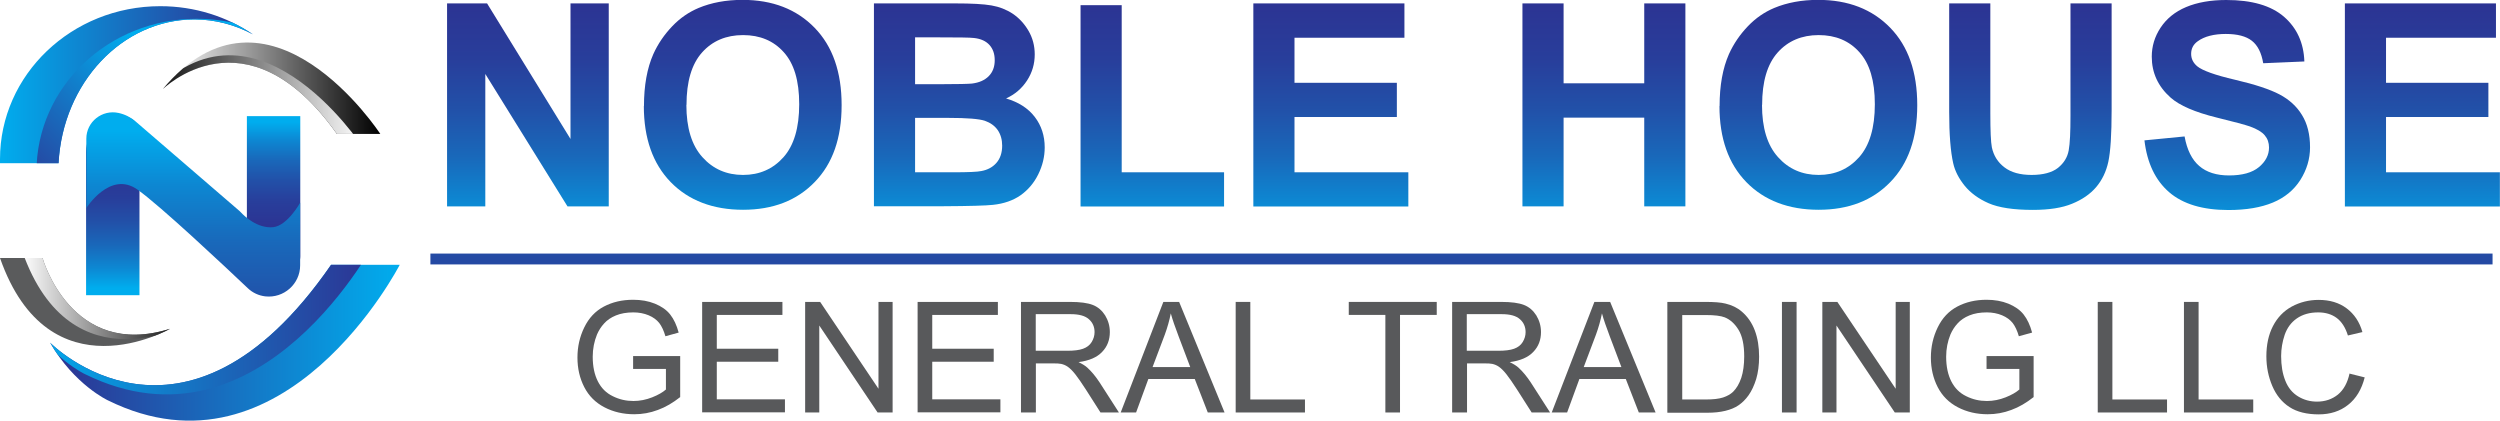
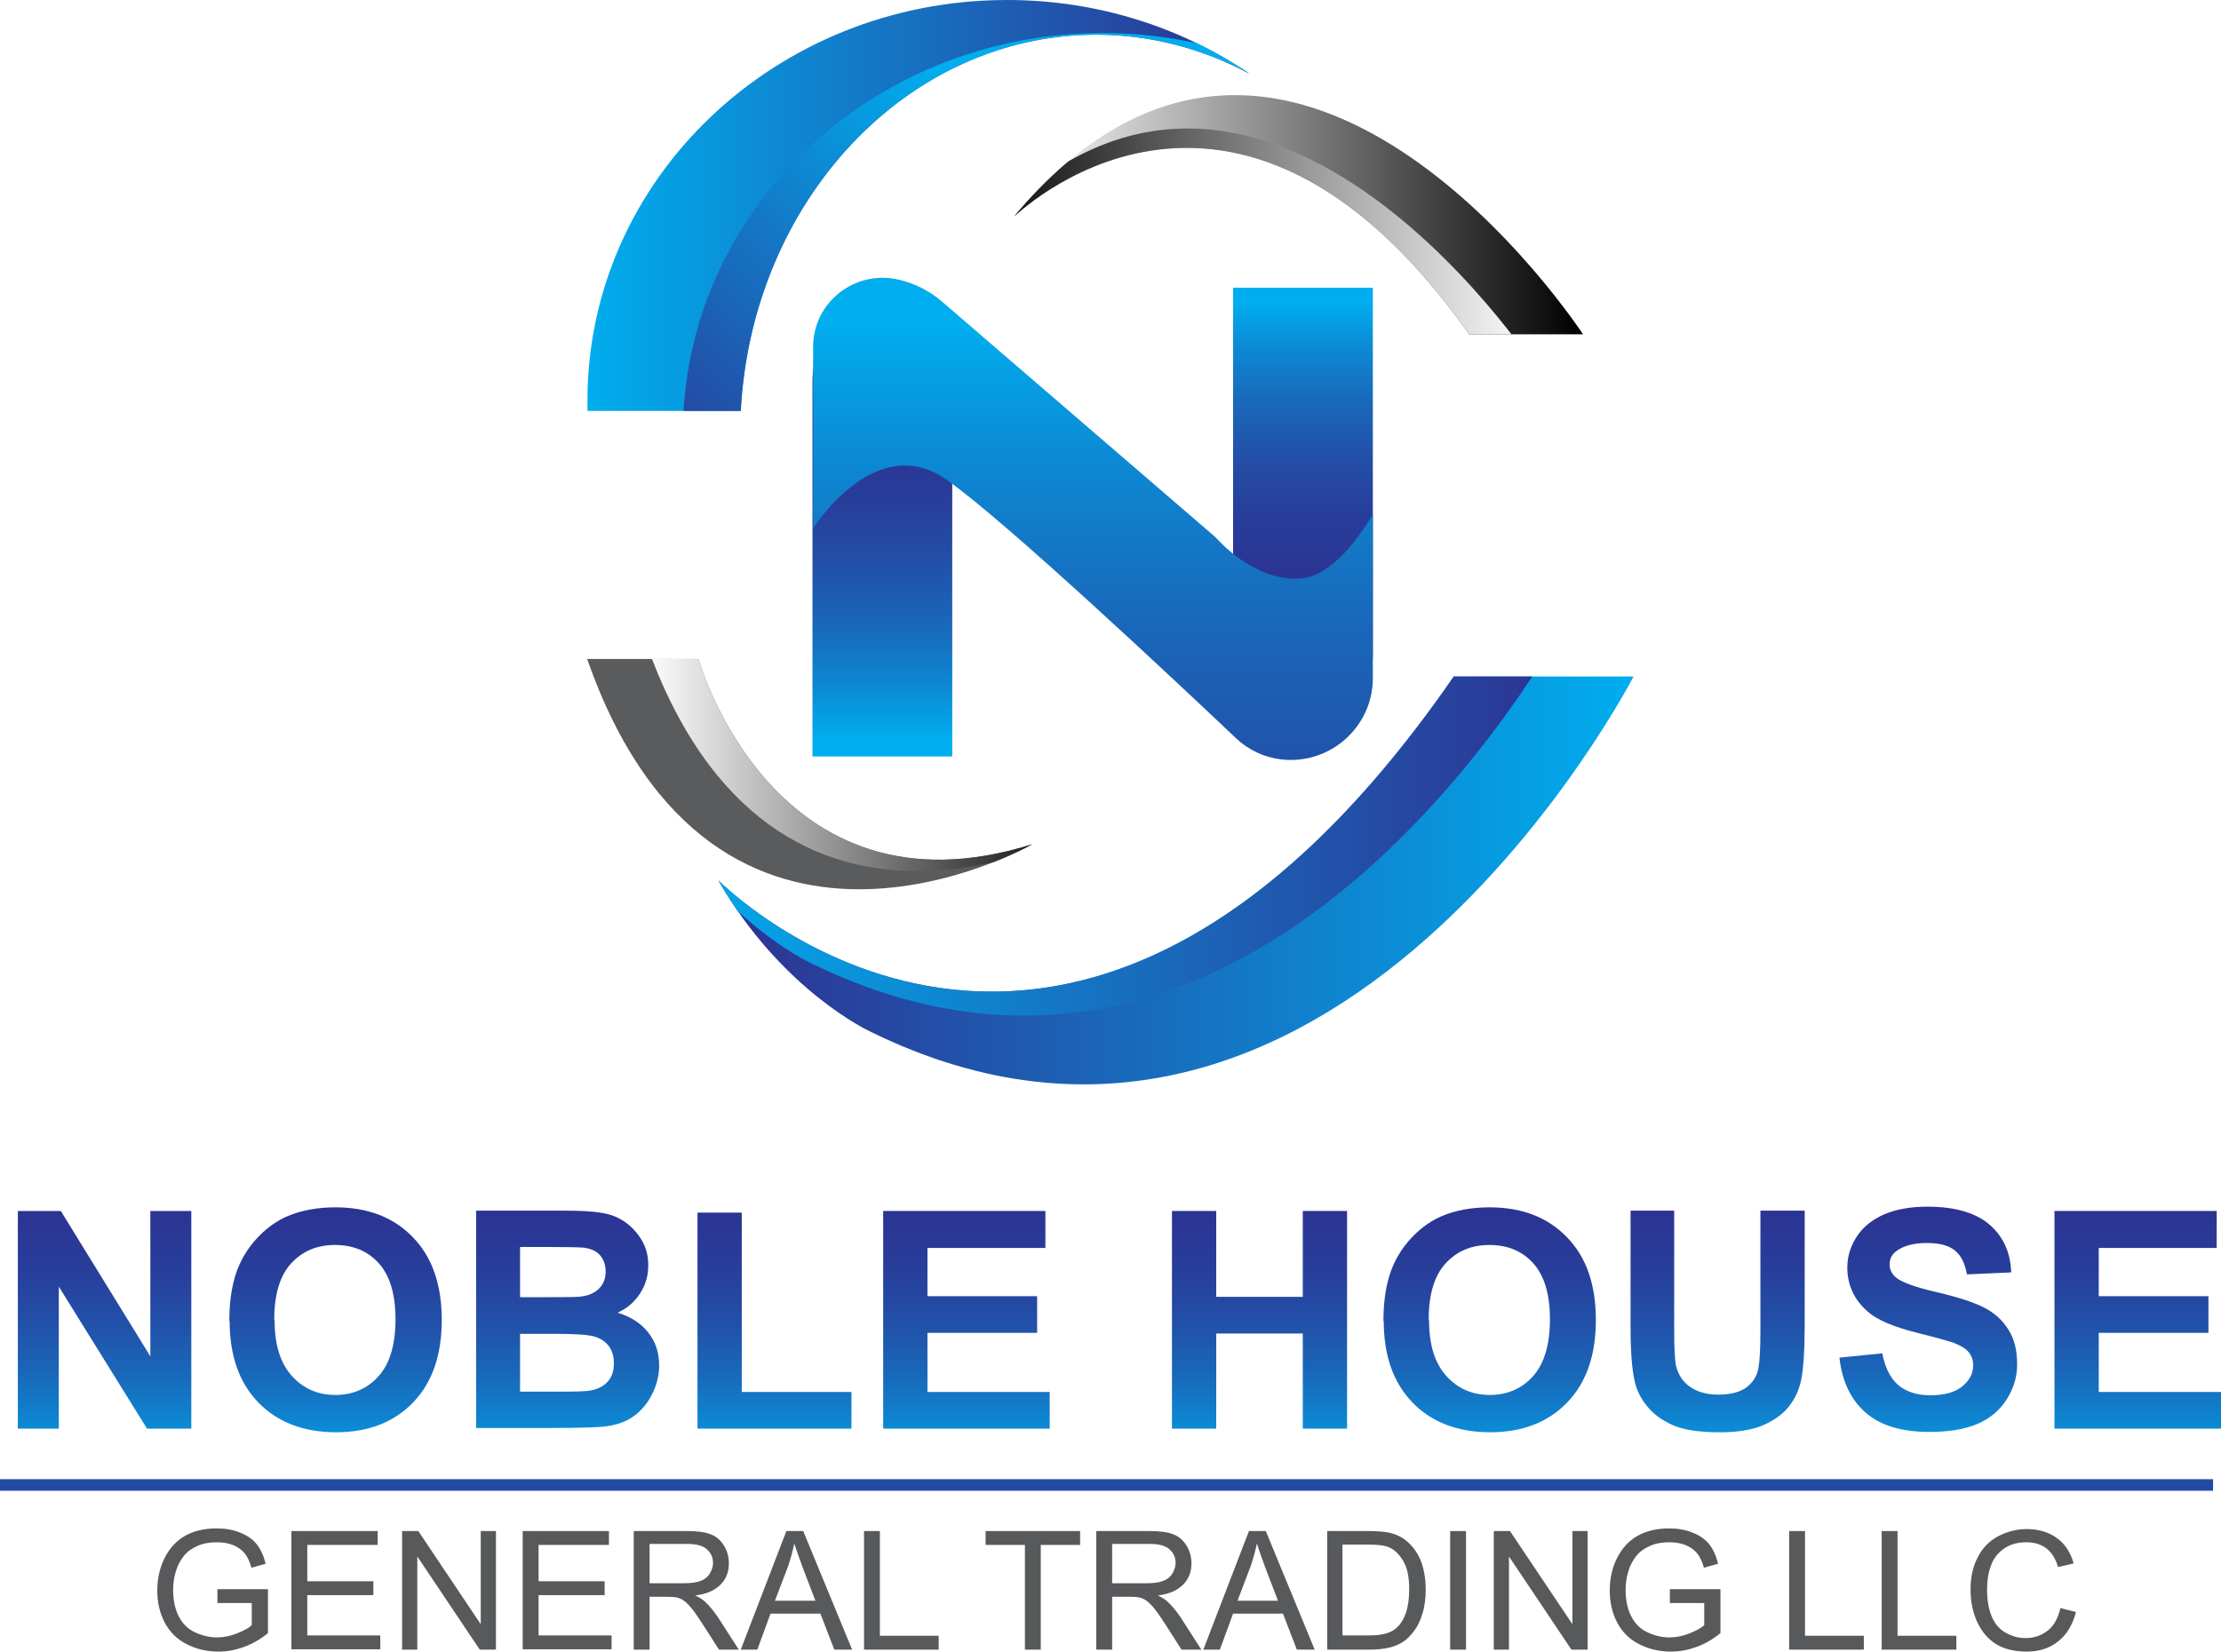
- <svg xmlns="http://www.w3.org/2000/svg" xmlns:xlink="http://www.w3.org/1999/xlink" id="a" viewBox="0 0 198.07 33.32">
+ <svg xmlns="http://www.w3.org/2000/svg" xmlns:xlink="http://www.w3.org/1999/xlink" id="a" viewBox="0 0 67.22 50">
  <defs>
    <style>.aa{clip-path:url(#i);}.ab{clip-path:url(#k);}.ac{fill:url(#w);}.ad{fill:url(#t);}.ae{clip-path:url(#f);}.af{fill:url(#d);}.ag{fill:url(#l);}.ah{fill:url(#h);}.ai{fill:url(#o);}.aj{fill:url(#j);}.ak{fill:none;}.al{fill:url(#g);}.am{fill:url(#z);}.an{fill:url(#q);}.ao{fill:url(#m);}.ap{fill:url(#e);}.aq{fill:url(#v);}.ar{fill:url(#x);}.as{fill:url(#p);}.at{fill:url(#y);}.au{fill:#58595b;}.av{fill:url(#b);}.aw{fill:url(#r);}.ax{fill:#5a5b5c;}.ay{fill:url(#n);}.az{fill:url(#u);}.ba{clip-path:url(#c);}.bb{fill:url(#s);}</style>
-     <linearGradient id="b" x1="2356.77" y1="6.71" x2="2376.82" y2="6.71" gradientTransform="translate(2376.82) rotate(-180) scale(1 -1)" gradientUnits="userSpaceOnUse">
+     <linearGradient id="b" x1="2306.21" y1="6.22" x2="2326.26" y2="6.22" gradientTransform="translate(2344.03) rotate(-180) scale(1 -1)" gradientUnits="userSpaceOnUse">
      <stop offset="0" stop-color="#2e3191" />
      <stop offset="1" stop-color="#00adee" />
    </linearGradient>
    <clipPath id="c">
-       <path class="av" d="M4.64,12.93H0C0,12.82,0,12.71,0,12.61,0,5.92,5.68.49,12.7.49c2.74,0,5.28.83,7.35,2.24-1.41-.76-2.99-1.19-4.65-1.19-5.73,0-10.42,5.03-10.76,11.38Z" />
+       <path class="av" d="M22.41,12.44h-4.63c0-.11,0-.21,0-.32,0-6.69,5.68-12.12,12.7-12.12,2.74,0,5.28.83,7.35,2.24-1.41-.76-2.99-1.19-4.65-1.19-5.73,0-10.42,5.03-10.76,11.38Z" />
    </clipPath>
-     <linearGradient id="d" x1="2374.42" y1="17.16" x2="2363.21" y2="5.58" xlink:href="#b" />
-     <linearGradient id="e" x1="2346.69" y1="6.99" x2="2363.95" y2="6.99" gradientTransform="translate(2376.82) rotate(-180) scale(1 -1)" gradientUnits="userSpaceOnUse">
+     <linearGradient id="d" x1="2323.86" y1="16.67" x2="2312.65" y2="5.09" xlink:href="#b" />
+     <linearGradient id="e" x1="2296.13" y1="6.5" x2="2313.4" y2="6.5" gradientTransform="translate(2344.03) rotate(-180) scale(1 -1)" gradientUnits="userSpaceOnUse">
      <stop offset="0" stop-color="#000" />
      <stop offset="1" stop-color="#fff" />
    </linearGradient>
    <clipPath id="f">
-       <path class="ap" d="M30.13,10.61S21.25-3,12.86,7.1c0,0,6.62-6.64,13.83,3.51h3.44Z" />
+       <path class="ap" d="M47.91,10.12s-8.88-13.61-17.27-3.51c0,0,6.62-6.64,13.83,3.51h3.44Z" />
    </clipPath>
-     <linearGradient id="g" x1="2348.11" y1="8" x2="2365.38" y2="8" gradientTransform="translate(2376.82) rotate(-180) scale(1 -1)" gradientUnits="userSpaceOnUse">
+     <linearGradient id="g" x1="2297.55" y1="7.51" x2="2314.82" y2="7.51" gradientTransform="translate(2344.03) rotate(-180) scale(1 -1)" gradientUnits="userSpaceOnUse">
      <stop offset="0" stop-color="#fff" />
      <stop offset="1" stop-color="#000" />
    </linearGradient>
-     <linearGradient id="h" x1="3.97" y1="27.15" x2="31.67" y2="27.15" gradientTransform="matrix(1,0,0,1,0,0)" xlink:href="#b" />
+     <linearGradient id="h" x1="21.74" y1="26.66" x2="49.44" y2="26.66" gradientTransform="matrix(1,0,0,1,0,0)" xlink:href="#b" />
    <clipPath id="i">
-       <path class="ak" d="M26.23,20.98h5.44s-9.09,17.66-23.12,10.74c0,0-2.66-1.23-4.58-4.57,0,0,10.57,10.76,22.26-6.17Z" />
+       <path class="ak" d="M44,20.48h5.44s-9.09,17.66-23.12,10.74c0,0-2.66-1.23-4.58-4.57,0,0,10.57,10.76,22.26-6.17Z" />
    </clipPath>
-     <linearGradient id="j" x1="2.16" y1="25.07" x2="29.86" y2="25.07" gradientUnits="userSpaceOnUse">
+     <linearGradient id="j" x1="19.93" y1="24.58" x2="47.63" y2="24.58" gradientUnits="userSpaceOnUse">
      <stop offset="0" stop-color="#00adee" />
      <stop offset="1" stop-color="#2e3191" />
    </linearGradient>
    <clipPath id="k">
-       <path class="ax" d="M0,20.44h3.37s2.26,8.07,10.1,5.61C13.47,26.05,3.89,31.55,0,20.44Z" />
+       <path class="ax" d="M17.77,19.95h3.37s2.26,8.07,10.1,5.61c0,0-9.58,5.5-13.47-5.61Z" />
    </clipPath>
-     <linearGradient id="l" x1="1.76" y1="23.38" x2="15.23" y2="23.38" gradientTransform="matrix(1,0,0,1,0,0)" xlink:href="#g" />
-     <linearGradient id="m" x1="8.95" y1="22.84" x2="8.95" y2="11.11" gradientUnits="userSpaceOnUse">
+     <linearGradient id="l" x1="19.53" y1="22.89" x2="33" y2="22.89" gradientTransform="matrix(1,0,0,1,0,0)" xlink:href="#g" />
+     <linearGradient id="m" x1="26.72" y1="22.35" x2="26.72" y2="10.62" gradientUnits="userSpaceOnUse">
      <stop offset="0" stop-color="#00adee" />
      <stop offset=".14" stop-color="#0d87d2" />
      <stop offset=".29" stop-color="#1968ba" />
      <stop offset=".45" stop-color="#2250a8" />
      <stop offset=".61" stop-color="#283e9b" />
      <stop offset=".79" stop-color="#2c3493" />
      <stop offset="1" stop-color="#2e3191" />
    </linearGradient>
-     <linearGradient id="n" x1="2505.27" y1="-75.45" x2="2505.27" y2="-85.76" gradientTransform="translate(-2483.61 96.65)" xlink:href="#m" />
-     <linearGradient id="o" x1="15.3" y1="10.37" x2="15.3" y2="41.06" xlink:href="#m" />
-     <linearGradient id="p" x1="41.83" y1="19.35" x2="41.83" y2="-4.72" xlink:href="#m" />
-     <linearGradient id="q" x1="58.85" y1="19.35" x2="58.85" y2="-4.72" xlink:href="#m" />
-     <linearGradient id="r" x1="76" y1="19.35" x2="76" y2="-4.72" xlink:href="#m" />
-     <linearGradient id="s" x1="91.29" y1="19.35" x2="91.29" y2="-4.72" xlink:href="#m" />
-     <linearGradient id="t" x1="105.44" y1="19.35" x2="105.44" y2="-4.72" xlink:href="#m" />
-     <linearGradient id="u" x1="127.08" y1="19.35" x2="127.08" y2="-4.72" xlink:href="#m" />
-     <linearGradient id="v" x1="144.07" y1="19.35" x2="144.07" y2="-4.72" xlink:href="#m" />
-     <linearGradient id="w" x1="160.86" y1="19.35" x2="160.86" y2="-4.72" xlink:href="#m" />
-     <linearGradient id="x" x1="176.48" y1="19.35" x2="176.48" y2="-4.72" xlink:href="#m" />
-     <linearGradient id="y" x1="191.92" y1="19.35" x2="191.92" y2="-4.72" xlink:href="#m" />
-     <linearGradient id="z" x1="115.79" y1="3.25" x2="115.79" y2="37.43" xlink:href="#m" />
+     <linearGradient id="n" x1="2454.72" y1="-58.77" x2="2454.72" y2="-69.08" gradientTransform="translate(-2415.28 79.48)" xlink:href="#m" />
+     <linearGradient id="o" x1="33.08" y1="9.88" x2="33.08" y2="40.57" xlink:href="#m" />
+     <linearGradient id="p" x1="3.17" y1="44.48" x2="3.17" y2="34.6" xlink:href="#m" />
+     <linearGradient id="q" x1="10.15" y1="44.48" x2="10.15" y2="34.6" xlink:href="#m" />
+     <linearGradient id="r" x1="17.18" y1="44.48" x2="17.18" y2="34.6" xlink:href="#m" />
+     <linearGradient id="s" x1="23.44" y1="44.48" x2="23.44" y2="34.6" xlink:href="#m" />
+     <linearGradient id="t" x1="29.24" y1="44.48" x2="29.24" y2="34.6" xlink:href="#m" />
+     <linearGradient id="u" x1="38.11" y1="44.48" x2="38.11" y2="34.6" xlink:href="#m" />
+     <linearGradient id="v" x1="45.08" y1="44.48" x2="45.08" y2="34.6" xlink:href="#m" />
+     <linearGradient id="w" x1="51.97" y1="44.48" x2="51.97" y2="34.6" xlink:href="#m" />
+     <linearGradient id="x" x1="58.37" y1="44.48" x2="58.37" y2="34.6" xlink:href="#m" />
+     <linearGradient id="y" x1="64.7" y1="44.48" x2="64.7" y2="34.6" xlink:href="#m" />
+     <linearGradient id="z" x1="33.49" y1="37.87" x2="33.49" y2="51.88" xlink:href="#m" />
  </defs>
-   <path class="av" d="M4.64,12.93H0C0,12.82,0,12.71,0,12.61,0,5.92,5.68.49,12.7.49c2.74,0,5.28.83,7.35,2.24-1.41-.76-2.99-1.19-4.65-1.19-5.73,0-10.42,5.03-10.76,11.38Z" />
+   <path class="av" d="M22.41,12.44h-4.63c0-.11,0-.21,0-.32,0-6.69,5.68-12.12,12.7-12.12,2.74,0,5.28.83,7.35,2.24-1.41-.76-2.99-1.19-4.65-1.19-5.73,0-10.42,5.03-10.76,11.38Z" />
  <g class="ba">
-     <path class="af" d="M7.52,13.93H2.89c0-.11,0-.21,0-.32,0-6.69,5.68-12.12,12.7-12.12,2.74,0,5.28.83,7.35,2.24-1.41-.76-2.99-1.19-4.65-1.19-5.73,0-10.42,5.03-10.76,11.38Z" />
+     <path class="af" d="M25.3,13.44h-4.63c0-.11,0-.21,0-.32,0-6.69,5.68-12.12,12.7-12.12,2.74,0,5.28.83,7.35,2.24-1.41-.76-2.99-1.19-4.65-1.19-5.73,0-10.42,5.03-10.76,11.38Z" />
  </g>
-   <path class="ap" d="M30.13,10.61S21.25-3,12.86,7.1c0,0,6.62-6.64,13.83,3.51h3.44Z" />
+   <path class="ap" d="M47.91,10.12s-8.88-13.61-17.27-3.51c0,0,6.62-6.64,13.83,3.51h3.44Z" />
  <g class="ae">
-     <path class="al" d="M28.71,11.62S19.83-1.99,11.44,8.11c0,0,6.62-6.64,13.83,3.51h3.44Z" />
+     <path class="al" d="M46.48,11.13s-8.88-13.61-17.27-3.51c0,0,6.62-6.64,13.83,3.51h3.44Z" />
  </g>
-   <path class="ah" d="M26.23,20.98h5.44s-9.09,17.66-23.12,10.74c0,0-2.66-1.23-4.58-4.57,0,0,10.57,10.76,22.26-6.17Z" />
+   <path class="ah" d="M44,20.48h5.44s-9.09,17.66-23.12,10.74c0,0-2.66-1.23-4.58-4.57,0,0,10.57,10.76,22.26-6.17Z" />
  <g class="aa">
-     <path class="aj" d="M24.41,18.9h5.44s-9.09,17.66-23.12,10.74c0,0-2.66-1.23-4.58-4.57,0,0,10.57,10.76,22.26-6.17Z" />
+     <path class="aj" d="M42.19,18.4h5.44s-9.09,17.66-23.12,10.74c0,0-2.66-1.23-4.58-4.57,0,0,10.57,10.76,22.26-6.17Z" />
  </g>
-   <path class="ax" d="M0,20.44h3.37s2.26,8.07,10.1,5.61C13.47,26.05,3.89,31.55,0,20.44Z" />
+   <path class="ax" d="M17.77,19.95h3.37s2.26,8.07,10.1,5.61c0,0-9.58,5.5-13.47-5.61Z" />
  <g class="ab">
-     <path class="ag" d="M1.76,19.9h3.37s2.26,8.07,10.1,5.61c0,0-9.58,5.5-13.47-5.61Z" />
+     <path class="ag" d="M19.53,19.4h3.37s2.26,8.07,10.1,5.61c0,0-9.58,5.5-13.47-5.61Z" />
  </g>
-   <path class="ao" d="M9.68,9.2h0c.76,0,1.37.62,1.37,1.37v12.82h-4.23v-11.34c0-1.57,1.28-2.85,2.85-2.85Z" />
-   <path class="ay" d="M20.92,9.2h1.48c.76,0,1.37.62,1.37,1.37v11.11h-4.23v-11.11c0-.76.62-1.37,1.37-1.37Z" transform="translate(43.33 30.88) rotate(180)" />
-   <path class="ai" d="M6.83,16.5s1.89-3.02,4.06-1.48c1.8,1.27,7.01,6.17,8.75,7.82.38.36.86.58,1.37.64h0c1.47.17,2.77-.98,2.77-2.46v-.24s0-4.72,0-4.72c0,0-1,1.82-2.14,1.94-1.24.12-2.28-.88-2.52-1.14-.05-.05-.09-.09-.14-.14l-8.24-7.1c-.38-.33-.84-.56-1.34-.67h0c-1.31-.29-2.56.7-2.56,2.04v5.53Z" />
-   <path class="as" d="M35.42,16.36V.27h3.17l6.61,10.74V.27h3.03v16.08h-3.27l-6.51-10.49v10.49h-3.03Z" />
-   <path class="an" d="M51.02,8.41c0-1.64.25-3.01.74-4.12.37-.82.87-1.55,1.5-2.21s1.33-1.13,2.09-1.45c1.01-.42,2.17-.64,3.48-.64,2.38,0,4.28.74,5.71,2.21,1.43,1.47,2.14,3.51,2.14,6.13s-.71,4.63-2.13,6.09c-1.42,1.47-3.31,2.2-5.68,2.2s-4.31-.73-5.73-2.19c-1.42-1.46-2.13-3.47-2.13-6.03ZM54.38,8.31c0,1.82.42,3.2,1.27,4.14.84.94,1.92,1.41,3.22,1.41s2.37-.47,3.2-1.4c.83-.93,1.25-2.33,1.25-4.2s-.41-3.22-1.22-4.12c-.81-.91-1.89-1.36-3.23-1.36s-2.43.46-3.25,1.38-1.23,2.3-1.23,4.15Z" />
-   <path class="aw" d="M69.24.27h6.45c1.28,0,2.23.05,2.86.16.63.11,1.19.33,1.69.66.5.34.91.78,1.24,1.34s.5,1.19.5,1.88c0,.75-.2,1.44-.61,2.07-.41.63-.96,1.1-1.66,1.42.98.29,1.74.77,2.27,1.46.53.69.79,1.5.79,2.42,0,.73-.17,1.44-.51,2.13-.34.69-.81,1.24-1.4,1.66-.59.41-1.32.67-2.19.76-.54.06-1.85.1-3.93.11h-5.5V.27ZM72.5,2.95v3.72h2.14c1.27,0,2.06-.02,2.37-.05.56-.07,1-.26,1.32-.58.32-.32.48-.74.48-1.26s-.14-.9-.41-1.21c-.28-.31-.68-.5-1.23-.56-.32-.04-1.25-.05-2.79-.05h-1.87ZM72.5,9.35v4.3h3.02c1.17,0,1.92-.03,2.24-.1.48-.09.88-.3,1.18-.64s.46-.8.46-1.37c0-.48-.12-.89-.35-1.23-.24-.34-.57-.58-1.02-.74-.44-.15-1.41-.23-2.89-.23h-2.63Z" />
-   <path class="bb" d="M85.61,16.36V.41h3.26v13.24h8.11v2.71h-11.37Z" />
-   <path class="ad" d="M99.3,16.36V.27h11.97v2.72h-8.71v3.57h8.11v2.71h-8.11v4.38h9.02v2.71h-12.28Z" />
-   <path class="az" d="M120.62,16.36V.27h3.26v6.33h6.39V.27h3.26v16.08h-3.26v-7.03h-6.39v7.03h-3.26Z" />
-   <path class="aq" d="M136.24,8.41c0-1.64.25-3.01.74-4.12.37-.82.87-1.55,1.5-2.21s1.33-1.13,2.09-1.45c1.01-.42,2.17-.64,3.48-.64,2.38,0,4.28.74,5.71,2.21,1.43,1.47,2.14,3.51,2.14,6.13s-.71,4.63-2.13,6.09c-1.42,1.47-3.31,2.2-5.68,2.2s-4.31-.73-5.73-2.19c-1.42-1.46-2.13-3.47-2.13-6.03ZM139.6,8.31c0,1.82.42,3.2,1.27,4.14.84.94,1.92,1.41,3.22,1.41s2.37-.47,3.2-1.4c.83-.93,1.25-2.33,1.25-4.2s-.41-3.22-1.22-4.12c-.81-.91-1.89-1.36-3.23-1.36s-2.43.46-3.25,1.38-1.23,2.3-1.23,4.15Z" />
-   <path class="ac" d="M154.43.27h3.26v8.71c0,1.38.04,2.28.12,2.69.14.66.47,1.19,1,1.59.52.4,1.24.6,2.15.6s1.62-.19,2.09-.56c.47-.38.75-.84.85-1.39.1-.55.14-1.46.14-2.73V.27h3.26v8.45c0,1.93-.09,3.3-.26,4.09s-.5,1.47-.97,2.02c-.47.55-1.11.99-1.9,1.31-.79.33-1.83.49-3.11.49-1.54,0-2.71-.18-3.51-.53-.8-.35-1.43-.82-1.89-1.38-.46-.57-.77-1.16-.91-1.78-.21-.92-.32-2.28-.32-4.08V.27Z" />
-   <path class="ar" d="M169.91,11.12l3.17-.31c.19,1.06.58,1.84,1.16,2.34.58.5,1.37.75,2.36.75,1.05,0,1.84-.22,2.37-.66.53-.44.8-.96.8-1.55,0-.38-.11-.7-.34-.97-.22-.27-.62-.5-1.17-.7-.38-.13-1.25-.37-2.61-.7-1.75-.43-2.97-.96-3.68-1.59-.99-.88-1.49-1.96-1.49-3.24,0-.82.23-1.59.7-2.3s1.14-1.26,2.02-1.63c.88-.37,1.94-.56,3.18-.56,2.03,0,3.55.44,4.58,1.33,1.02.89,1.56,2.07,1.61,3.54l-3.26.14c-.14-.83-.44-1.42-.9-1.78-.46-.36-1.15-.54-2.07-.54s-1.69.19-2.22.58c-.35.25-.52.58-.52,1,0,.38.16.71.48.98.41.34,1.41.7,3,1.07,1.59.37,2.76.76,3.52,1.16.76.4,1.36.94,1.78,1.63.43.69.64,1.55.64,2.56,0,.92-.26,1.78-.77,2.59-.51.8-1.24,1.4-2.18,1.79s-2.11.59-3.51.59c-2.04,0-3.61-.47-4.7-1.41-1.09-.94-1.75-2.31-1.96-4.11Z" />
-   <path class="at" d="M185.78,16.36V.27h11.97v2.72h-8.71v3.57h8.11v2.71h-8.11v4.38h9.02v2.71h-12.28Z" />
-   <path class="au" d="M50.16,29.24v-1.03h3.73s0,3.25,0,3.25c-.57.45-1.16.8-1.77,1.02-.61.23-1.23.34-1.87.34-.86,0-1.65-.18-2.36-.55-.71-.37-1.24-.9-1.6-1.6-.36-.7-.54-1.48-.54-2.34s.18-1.65.54-2.39c.36-.74.87-1.29,1.55-1.65s1.45-.54,2.32-.54c.64,0,1.21.1,1.73.31.51.21.92.49,1.21.86s.51.84.67,1.43l-1.05.29c-.13-.45-.3-.8-.49-1.05-.2-.25-.48-.46-.84-.61-.36-.15-.77-.23-1.21-.23-.53,0-.99.08-1.38.24-.39.16-.7.37-.94.64-.24.26-.42.55-.56.87-.22.54-.34,1.13-.34,1.76,0,.78.14,1.43.41,1.96.27.53.66.92,1.18,1.17.52.26,1.06.38,1.64.38.5,0,1-.1,1.48-.29s.84-.4,1.09-.62v-1.63h-2.59Z" />
-   <path class="au" d="M55.63,32.68v-8.76h6.36v1.03h-5.2v2.68h4.87v1.03h-4.87v2.98h5.4v1.03h-6.57Z" />
-   <path class="au" d="M63.79,32.68v-8.76h1.19l4.62,6.88v-6.88h1.12v8.76h-1.19l-4.62-6.89v6.89h-1.12Z" />
-   <path class="au" d="M72.7,32.68v-8.76h6.36v1.03h-5.2v2.68h4.87v1.03h-4.87v2.98h5.4v1.03h-6.57Z" />
-   <path class="au" d="M80.89,32.68v-8.76h3.9c.78,0,1.38.08,1.79.24.41.16.73.44.98.83.24.4.37.84.37,1.32,0,.62-.2,1.15-.61,1.57-.4.43-1.03.7-1.87.81.31.15.54.29.7.44.34.31.66.7.97,1.17l1.53,2.38h-1.46l-1.16-1.82c-.34-.53-.62-.93-.84-1.21-.22-.28-.42-.47-.59-.59s-.35-.19-.53-.23c-.13-.03-.35-.04-.65-.04h-1.35v3.89h-1.16ZM82.06,27.79h2.5c.53,0,.95-.05,1.25-.16.3-.11.53-.28.68-.53s.23-.5.23-.79c0-.41-.15-.76-.45-1.02-.3-.27-.78-.4-1.43-.4h-2.78v2.9Z" />
-   <path class="au" d="M88.79,32.68l3.38-8.76h1.25l3.6,8.76h-1.33l-1.03-2.65h-3.68l-.97,2.65h-1.24ZM91.32,29.08h2.98l-.92-2.43c-.28-.74-.49-1.34-.62-1.82-.11.56-.27,1.12-.47,1.67l-.97,2.57Z" />
-   <path class="au" d="M97.9,32.68v-8.76h1.16v7.73h4.33v1.03h-5.5Z" />
-   <path class="au" d="M109.76,32.68v-7.73h-2.9v-1.03h6.97v1.03h-2.91v7.73h-1.16Z" />
-   <path class="au" d="M115.05,32.68v-8.76h3.9c.78,0,1.38.08,1.79.24.41.16.73.44.98.83.24.4.37.84.37,1.32,0,.62-.2,1.15-.61,1.57-.4.43-1.03.7-1.87.81.31.15.54.29.7.44.34.31.66.7.97,1.17l1.53,2.38h-1.46l-1.16-1.82c-.34-.53-.62-.93-.84-1.21-.22-.28-.42-.47-.59-.59s-.35-.19-.53-.23c-.13-.03-.35-.04-.65-.04h-1.35v3.89h-1.16ZM116.21,27.79h2.5c.53,0,.95-.05,1.25-.16.3-.11.53-.28.68-.53s.23-.5.23-.79c0-.41-.15-.76-.45-1.02-.3-.27-.78-.4-1.43-.4h-2.78v2.9Z" />
-   <path class="au" d="M122.94,32.68l3.38-8.76h1.25l3.6,8.76h-1.33l-1.03-2.65h-3.68l-.97,2.65h-1.24ZM125.48,29.08h2.98l-.92-2.43c-.28-.74-.49-1.34-.62-1.82-.11.56-.27,1.12-.47,1.67l-.97,2.57Z" />
-   <path class="au" d="M132.1,32.68v-8.76h3.03c.68,0,1.21.04,1.57.13.5.12.93.32,1.29.63.46.39.81.89,1.04,1.5.23.61.34,1.3.34,2.08,0,.67-.08,1.26-.23,1.77-.16.51-.36.94-.6,1.28-.24.34-.51.6-.8.8s-.64.34-1.05.44c-.41.1-.88.15-1.41.15h-3.17ZM133.27,31.65h1.88c.58,0,1.03-.05,1.37-.16.33-.11.59-.26.79-.45.28-.28.49-.64.65-1.11.15-.46.23-1.03.23-1.69,0-.92-.15-1.62-.45-2.11s-.67-.82-1.1-.99c-.31-.12-.81-.18-1.51-.18h-1.85v6.69Z" />
-   <path class="au" d="M141.18,32.68v-8.76h1.16v8.76h-1.16Z" />
-   <path class="au" d="M144.38,32.68v-8.76h1.19l4.62,6.88v-6.88h1.12v8.76h-1.19l-4.62-6.89v6.89h-1.12Z" />
-   <path class="au" d="M157.39,29.24v-1.03h3.73s0,3.25,0,3.25c-.57.45-1.16.8-1.77,1.02-.61.23-1.23.34-1.87.34-.86,0-1.65-.18-2.36-.55-.71-.37-1.24-.9-1.6-1.6-.36-.7-.54-1.48-.54-2.34s.18-1.65.54-2.39c.36-.74.87-1.29,1.55-1.65s1.45-.54,2.32-.54c.64,0,1.21.1,1.73.31.51.21.92.49,1.21.86s.51.84.67,1.43l-1.05.29c-.13-.45-.3-.8-.49-1.05-.2-.25-.48-.46-.84-.61-.36-.15-.77-.23-1.21-.23-.53,0-.99.08-1.38.24-.39.16-.7.37-.94.64-.24.26-.42.55-.56.87-.22.54-.34,1.13-.34,1.76,0,.78.14,1.43.41,1.96.27.53.66.92,1.18,1.17.52.26,1.06.38,1.64.38.5,0,1-.1,1.48-.29s.84-.4,1.09-.62v-1.63h-2.59Z" />
-   <path class="au" d="M166.2,32.68v-8.76h1.16v7.73h4.33v1.03h-5.5Z" />
-   <path class="au" d="M173.03,32.68v-8.76h1.16v7.73h4.33v1.03h-5.5Z" />
-   <path class="au" d="M186.19,29.61l1.16.29c-.24.95-.68,1.68-1.32,2.18-.63.5-1.41.75-2.33.75s-1.72-.19-2.31-.58c-.59-.38-1.05-.94-1.36-1.67-.31-.73-.47-1.51-.47-2.35,0-.91.17-1.71.52-2.39.35-.68.85-1.2,1.49-1.55.65-.35,1.36-.53,2.13-.53.88,0,1.62.22,2.22.67.6.45,1.02,1.07,1.25,1.88l-1.15.27c-.2-.64-.5-1.1-.89-1.39-.39-.29-.88-.44-1.46-.44-.68,0-1.24.16-1.7.48s-.77.76-.96,1.3c-.18.54-.28,1.11-.28,1.68,0,.75.11,1.4.33,1.95.22.56.56.97,1.02,1.25.46.28.96.41,1.49.41.65,0,1.2-.19,1.66-.56.45-.37.76-.93.92-1.67Z" />
-   <rect class="am" x="34.1" y="20.09" width="163.38" height=".86" />
+   <path class="ao" d="M27.45,8.71h0c.76,0,1.37.62,1.37,1.37v12.82h-4.23v-11.34c0-1.57,1.28-2.85,2.85-2.85Z" />
+   <path class="ay" d="M38.7,8.71h1.48c.76,0,1.37.62,1.37,1.37v11.11h-4.23v-11.11c0-.76.62-1.37,1.37-1.37Z" transform="translate(78.87 29.9) rotate(180)" />
+   <path class="ai" d="M24.6,16.01s1.89-3.02,4.06-1.48c1.8,1.27,7.01,6.17,8.75,7.82.38.36.86.58,1.37.64h0c1.47.17,2.77-.98,2.77-2.46v-.24s0-4.72,0-4.72c0,0-1,1.82-2.14,1.94-1.24.12-2.28-.88-2.52-1.14-.05-.05-.09-.09-.14-.14l-8.24-7.1c-.38-.33-.84-.56-1.34-.67h0c-1.31-.29-2.56.7-2.56,2.04v5.53Z" />
+   <path class="as" d="M.54,43.25v-6.59h1.3l2.71,4.4v-4.4h1.24v6.59h-1.34l-2.67-4.3v4.3H.54Z" />
+   <path class="an" d="M6.94,39.99c0-.67.1-1.24.3-1.69.15-.34.36-.64.62-.9s.55-.46.86-.59c.41-.17.89-.26,1.43-.26.98,0,1.76.3,2.34.9.59.6.88,1.44.88,2.51s-.29,1.9-.87,2.5c-.58.6-1.36.9-2.33.9s-1.77-.3-2.35-.9c-.58-.6-.87-1.42-.87-2.47ZM8.31,39.95c0,.75.17,1.31.52,1.7.35.39.79.58,1.32.58s.97-.19,1.31-.57c.34-.38.51-.96.51-1.72s-.17-1.32-.5-1.69c-.33-.37-.77-.56-1.33-.56s-.99.19-1.33.56-.51.94-.51,1.7Z" />
+   <path class="aw" d="M14.4,36.65h2.65c.52,0,.91.02,1.17.07.26.04.49.13.69.27.2.14.37.32.51.55s.2.49.2.77c0,.31-.08.59-.25.85-.17.26-.39.45-.68.58.4.12.71.32.93.6.22.28.33.61.33.99,0,.3-.07.59-.21.87-.14.28-.33.51-.57.68-.24.17-.54.27-.9.31-.22.02-.76.04-1.61.04h-2.25v-6.59ZM15.74,37.75v1.52h.88c.52,0,.84,0,.97-.02.23-.03.41-.11.54-.24.13-.13.2-.3.2-.51s-.06-.37-.17-.5c-.11-.13-.28-.2-.5-.23-.13-.01-.51-.02-1.14-.02h-.77ZM15.74,40.37v1.76h1.24c.48,0,.79-.01.92-.04.2-.04.36-.12.49-.26s.19-.33.19-.56c0-.2-.05-.37-.14-.5-.1-.14-.24-.24-.42-.3-.18-.06-.58-.09-1.19-.09h-1.08Z" />
+   <path class="bb" d="M21.11,43.25v-6.54h1.34v5.43h3.32v1.11h-4.66Z" />
+   <path class="ad" d="M26.73,43.25v-6.59h4.91v1.12h-3.57v1.46h3.32v1.11h-3.32v1.79h3.7v1.11h-5.03Z" />
+   <path class="az" d="M35.47,43.25v-6.59h1.34v2.6h2.62v-2.6h1.34v6.59h-1.34v-2.88h-2.62v2.88h-1.34Z" />
+   <path class="aq" d="M41.87,39.99c0-.67.1-1.24.3-1.69.15-.34.36-.64.62-.9s.55-.46.86-.59c.41-.17.89-.26,1.43-.26.98,0,1.76.3,2.34.9.59.6.88,1.44.88,2.51s-.29,1.9-.87,2.5c-.58.6-1.36.9-2.33.9s-1.77-.3-2.35-.9c-.58-.6-.87-1.42-.87-2.47ZM43.25,39.95c0,.75.17,1.31.52,1.7.35.39.79.58,1.32.58s.97-.19,1.31-.57c.34-.38.51-.96.51-1.72s-.17-1.32-.5-1.69c-.33-.37-.77-.56-1.33-.56s-.99.19-1.33.56-.51.94-.51,1.7Z" />
+   <path class="ac" d="M49.33,36.65h1.34v3.57c0,.57.02.93.05,1.1.06.27.19.49.41.65.22.16.51.25.88.25s.67-.08.86-.23c.19-.15.31-.34.35-.57.04-.22.06-.6.06-1.12v-3.65h1.34v3.46c0,.79-.04,1.35-.11,1.68s-.21.6-.4.83c-.19.22-.45.4-.78.54-.32.13-.75.2-1.27.2-.63,0-1.11-.07-1.44-.22-.33-.15-.58-.33-.77-.57-.19-.23-.31-.48-.37-.73-.09-.38-.13-.94-.13-1.67v-3.52Z" />
+   <path class="ar" d="M55.67,41.1l1.3-.13c.08.43.24.75.48.96.24.2.56.31.97.31.43,0,.75-.09.97-.27.22-.18.33-.39.33-.64,0-.16-.05-.29-.14-.4-.09-.11-.25-.2-.48-.29-.16-.05-.51-.15-1.07-.29-.72-.18-1.22-.39-1.51-.65-.41-.36-.61-.81-.61-1.33,0-.34.1-.65.29-.94s.47-.51.83-.67c.36-.15.79-.23,1.3-.23.83,0,1.46.18,1.88.54.42.36.64.85.66,1.45l-1.34.06c-.06-.34-.18-.58-.37-.73-.19-.15-.47-.22-.85-.22s-.69.08-.91.24c-.14.1-.21.24-.21.41,0,.16.07.29.2.4.17.14.58.29,1.23.44.65.15,1.13.31,1.44.47.31.16.56.39.73.67.18.28.26.63.26,1.05,0,.38-.11.73-.32,1.06-.21.33-.51.58-.89.74s-.87.24-1.44.24c-.84,0-1.48-.19-1.93-.58s-.72-.95-.8-1.68Z" />
+   <path class="at" d="M62.18,43.25v-6.59h4.91v1.12h-3.57v1.46h3.32v1.11h-3.32v1.79h3.7v1.11h-5.03Z" />
+   <path class="au" d="M6.58,48.53v-.42h1.53s0,1.33,0,1.33c-.23.19-.48.33-.73.42-.25.09-.51.14-.77.14-.35,0-.68-.08-.97-.23-.29-.15-.51-.37-.66-.66-.15-.29-.22-.61-.22-.96s.07-.68.22-.98c.15-.3.36-.53.63-.68s.59-.22.95-.22c.26,0,.5.04.71.13.21.08.38.2.5.35s.21.35.27.59l-.43.12c-.05-.18-.12-.33-.2-.43-.08-.1-.2-.19-.34-.25-.15-.06-.31-.09-.5-.09-.22,0-.41.03-.57.1-.16.07-.29.15-.39.26-.1.11-.17.23-.23.36-.09.22-.14.46-.14.72,0,.32.06.59.17.8.11.22.27.38.48.48.21.1.44.16.67.16.21,0,.41-.04.61-.12s.35-.16.45-.25v-.67h-1.06Z" />
+   <path class="au" d="M8.82,49.94v-3.59h2.61v.42h-2.13v1.1h2v.42h-2v1.22h2.21v.42h-2.69Z" />
+   <path class="au" d="M12.17,49.94v-3.59h.49l1.89,2.82v-2.82h.46v3.59h-.49l-1.89-2.82v2.82h-.46Z" />
+   <path class="au" d="M15.82,49.94v-3.59h2.61v.42h-2.13v1.1h2v.42h-2v1.22h2.21v.42h-2.69Z" />
+   <path class="au" d="M19.18,49.94v-3.59h1.6c.32,0,.57.03.73.1.17.06.3.18.4.34.1.16.15.34.15.54,0,.25-.08.47-.25.64-.17.17-.42.29-.77.33.13.06.22.12.29.18.14.13.27.29.4.48l.63.98h-.6l-.48-.75c-.14-.22-.25-.38-.34-.49-.09-.11-.17-.19-.24-.24s-.14-.08-.22-.1c-.05-.01-.14-.02-.27-.02h-.55v1.6h-.48ZM19.66,47.93h1.03c.22,0,.39-.02.51-.07.12-.04.22-.12.28-.22s.1-.21.1-.32c0-.17-.06-.31-.19-.42-.12-.11-.32-.16-.59-.16h-1.14v1.19Z" />
+   <path class="au" d="M22.42,49.94l1.38-3.59h.51l1.48,3.59h-.54l-.42-1.09h-1.51l-.4,1.09h-.51ZM23.46,48.46h1.22l-.38-.99c-.11-.3-.2-.55-.26-.74-.05.23-.11.46-.19.69l-.4,1.05Z" />
+   <path class="au" d="M26.15,49.94v-3.59h.48v3.17h1.78v.42h-2.25Z" />
+   <path class="au" d="M31.02,49.94v-3.17h-1.19v-.42h2.86v.42h-1.19v3.17h-.48Z" />
+   <path class="au" d="M33.18,49.94v-3.59h1.6c.32,0,.57.03.73.1.17.06.3.18.4.34.1.16.15.34.15.54,0,.25-.08.47-.25.64-.17.17-.42.29-.77.33.13.06.22.12.29.18.14.13.27.29.4.48l.63.98h-.6l-.48-.75c-.14-.22-.25-.38-.34-.49-.09-.11-.17-.19-.24-.24s-.14-.08-.22-.1c-.05-.01-.14-.02-.27-.02h-.55v1.6h-.48ZM33.66,47.93h1.03c.22,0,.39-.02.51-.07.12-.04.22-.12.28-.22s.1-.21.1-.32c0-.17-.06-.31-.19-.42-.12-.11-.32-.16-.59-.16h-1.14v1.19Z" />
+   <path class="au" d="M36.42,49.94l1.38-3.59h.51l1.48,3.59h-.54l-.42-1.09h-1.51l-.4,1.09h-.51ZM37.46,48.46h1.22l-.38-.99c-.11-.3-.2-.55-.26-.74-.05.23-.11.46-.19.69l-.4,1.05Z" />
+   <path class="au" d="M40.17,49.94v-3.59h1.24c.28,0,.49.02.64.05.21.05.38.13.53.26.19.16.33.36.43.61.09.25.14.53.14.85,0,.27-.03.51-.1.73-.06.21-.15.39-.25.52-.1.14-.21.25-.33.33s-.26.14-.43.18c-.17.04-.36.06-.58.06h-1.3ZM40.65,49.51h.77c.24,0,.42-.02.56-.07.14-.04.24-.11.32-.19.11-.11.2-.26.26-.45.06-.19.09-.42.09-.69,0-.38-.06-.66-.19-.87s-.27-.34-.45-.41c-.13-.05-.33-.07-.62-.07h-.76v2.74Z" />
+   <path class="au" d="M43.89,49.94v-3.59h.48v3.59h-.48Z" />
+   <path class="au" d="M45.21,49.94v-3.59h.49l1.89,2.82v-2.82h.46v3.59h-.49l-1.89-2.82v2.82h-.46Z" />
+   <path class="au" d="M50.54,48.53v-.42h1.53s0,1.33,0,1.33c-.23.19-.48.33-.73.42-.25.09-.51.14-.77.14-.35,0-.68-.08-.97-.23-.29-.15-.51-.37-.66-.66-.15-.29-.22-.61-.22-.96s.07-.68.22-.98c.15-.3.36-.53.63-.68s.59-.22.95-.22c.26,0,.5.04.71.13.21.08.38.2.5.35s.21.35.27.59l-.43.12c-.05-.18-.12-.33-.2-.43-.08-.1-.2-.19-.34-.25-.15-.06-.31-.09-.5-.09-.22,0-.41.03-.57.1-.16.07-.29.15-.39.26-.1.11-.17.23-.23.36-.09.22-.14.46-.14.72,0,.32.06.59.17.8.11.22.27.38.48.48.21.1.44.16.67.16.21,0,.41-.04.61-.12s.35-.16.45-.25v-.67h-1.06Z" />
+   <path class="au" d="M54.15,49.94v-3.59h.48v3.17h1.78v.42h-2.25Z" />
+   <path class="au" d="M56.95,49.94v-3.59h.48v3.17h1.78v.42h-2.25Z" />
+   <path class="au" d="M62.35,48.68l.48.12c-.1.39-.28.69-.54.89-.26.21-.58.31-.95.31s-.7-.08-.95-.24c-.24-.16-.43-.39-.56-.68-.13-.3-.19-.62-.19-.96,0-.37.07-.7.22-.98.14-.28.35-.49.61-.63.27-.14.56-.22.87-.22.36,0,.66.09.91.27.25.18.42.44.51.77l-.47.11c-.08-.26-.2-.45-.36-.57-.16-.12-.36-.18-.6-.18-.28,0-.51.07-.69.2s-.32.31-.39.53c-.08.22-.11.45-.11.69,0,.31.04.57.13.8.09.23.23.4.42.51.19.11.39.17.61.17.27,0,.49-.08.68-.23.19-.15.31-.38.38-.68Z" />
+   <rect class="am" y="44.78" width="66.98" height=".35" />
</svg>
